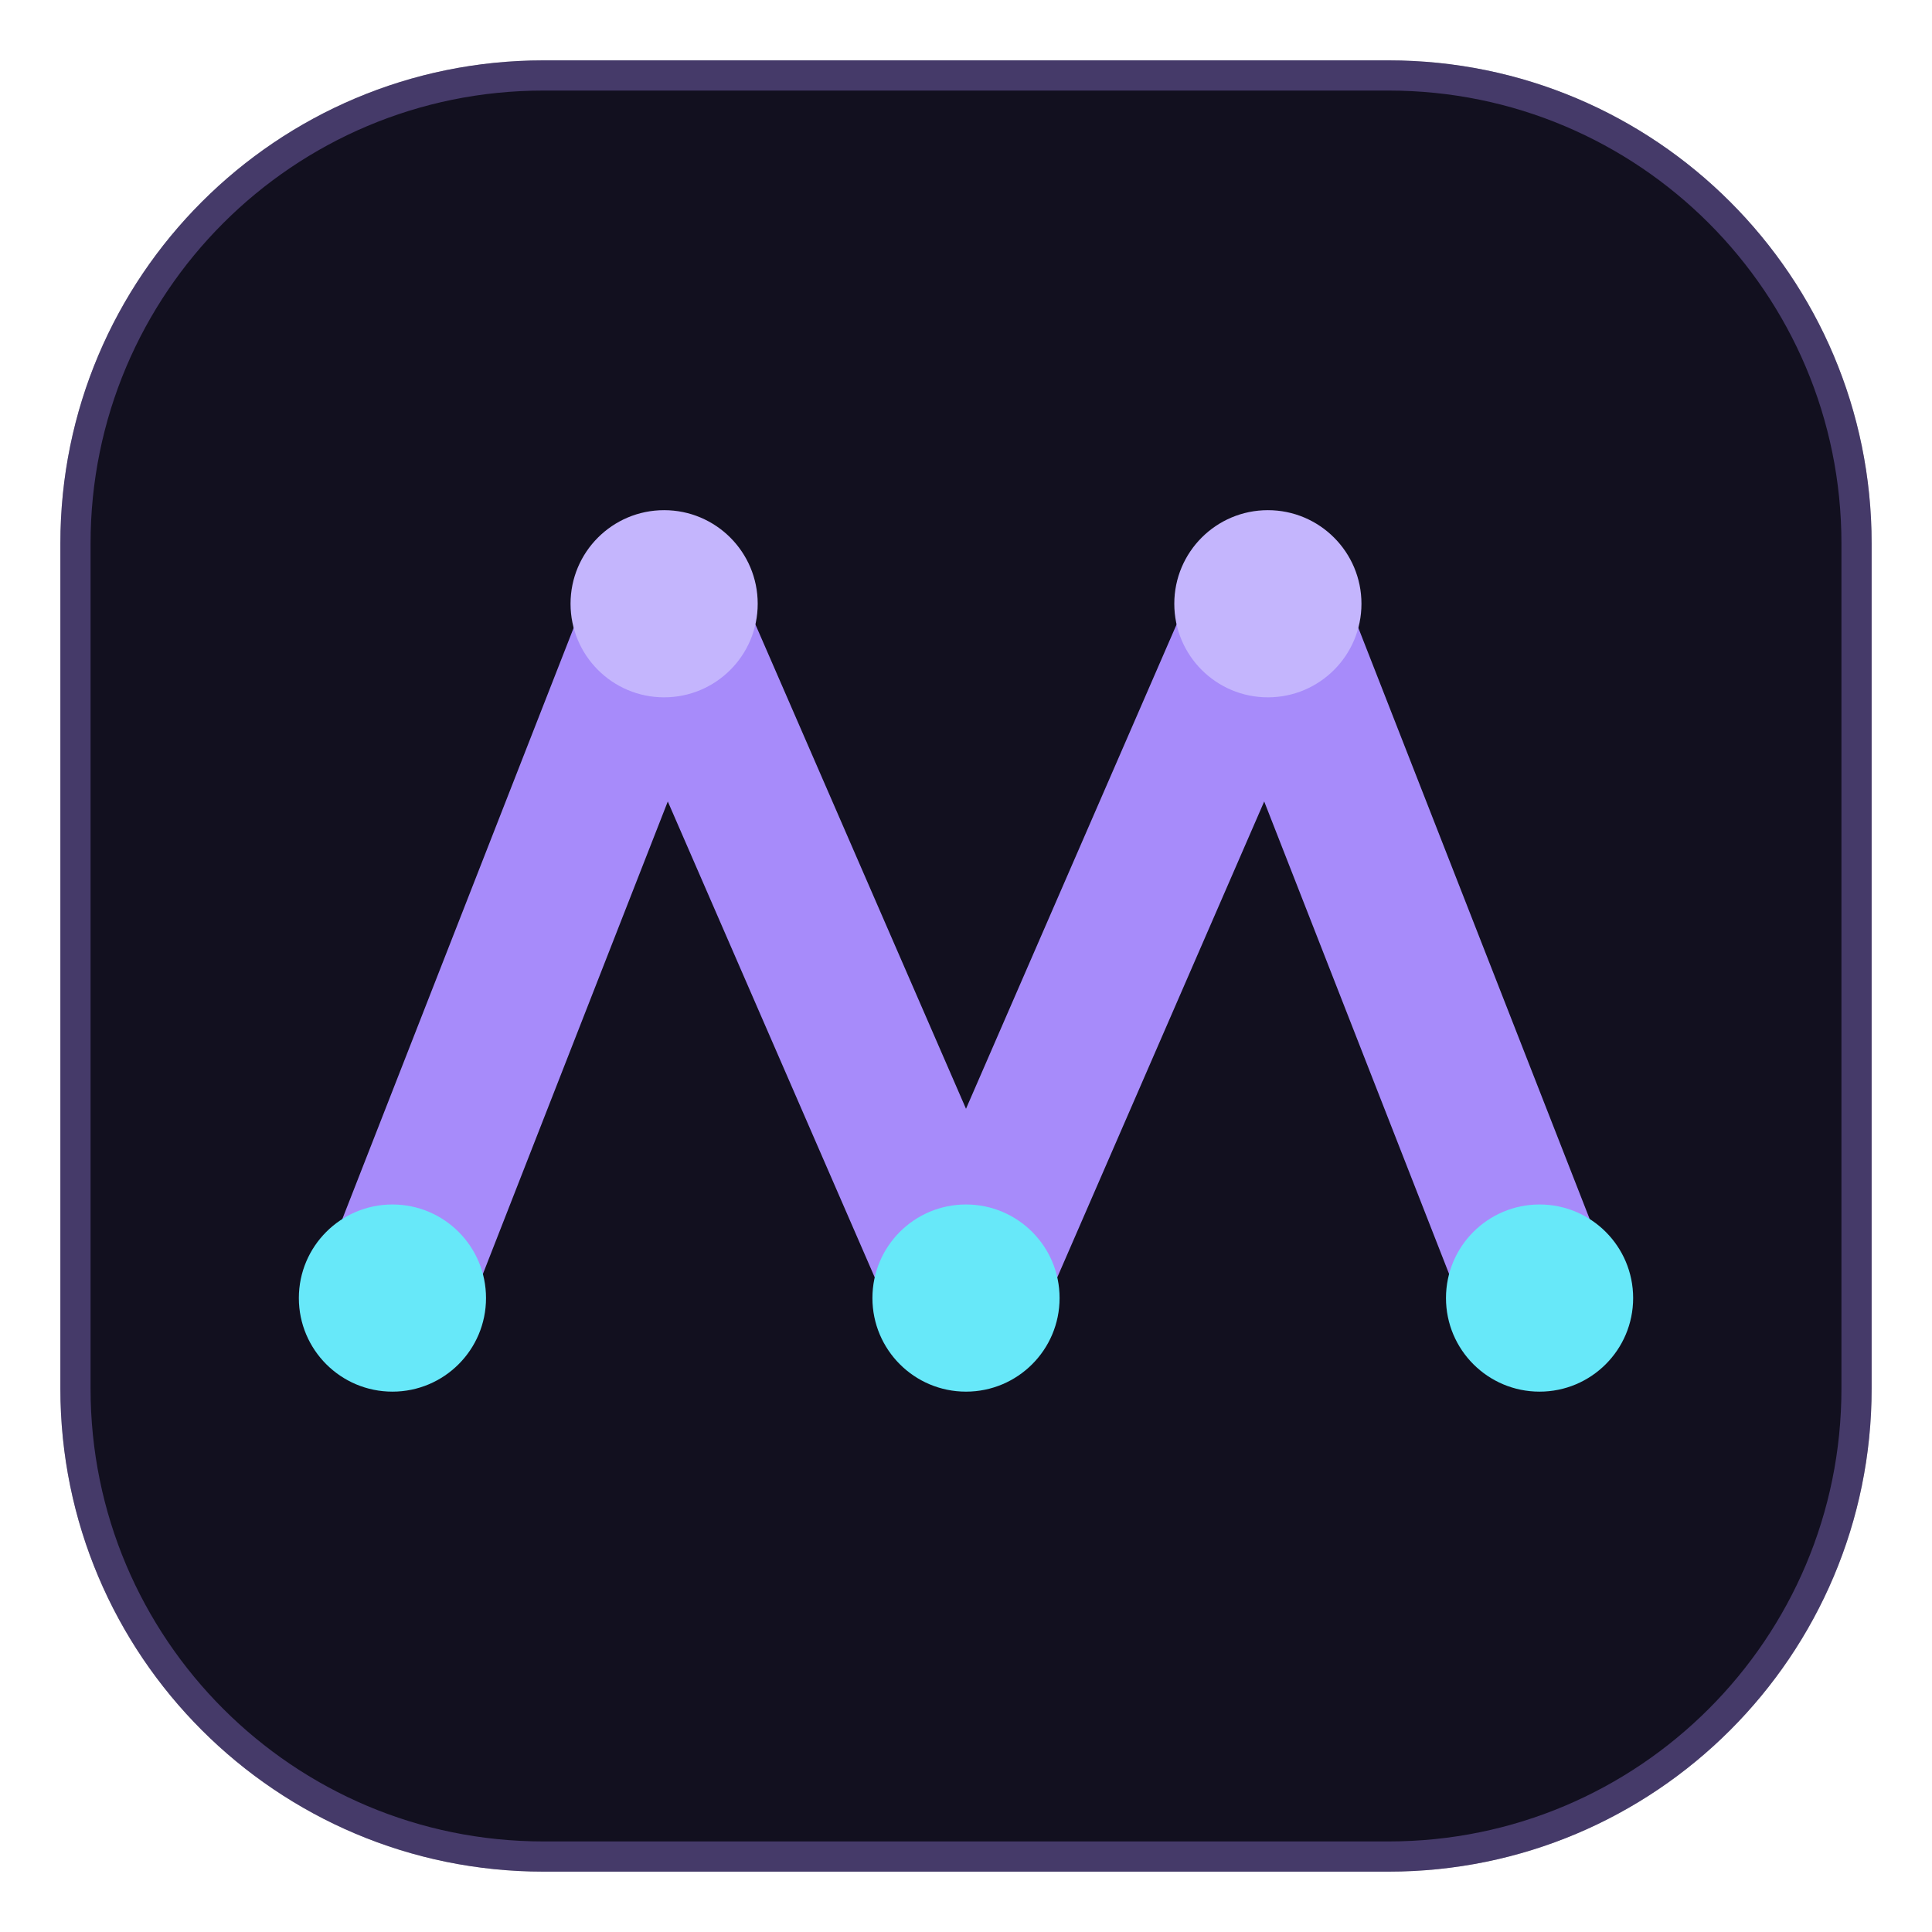
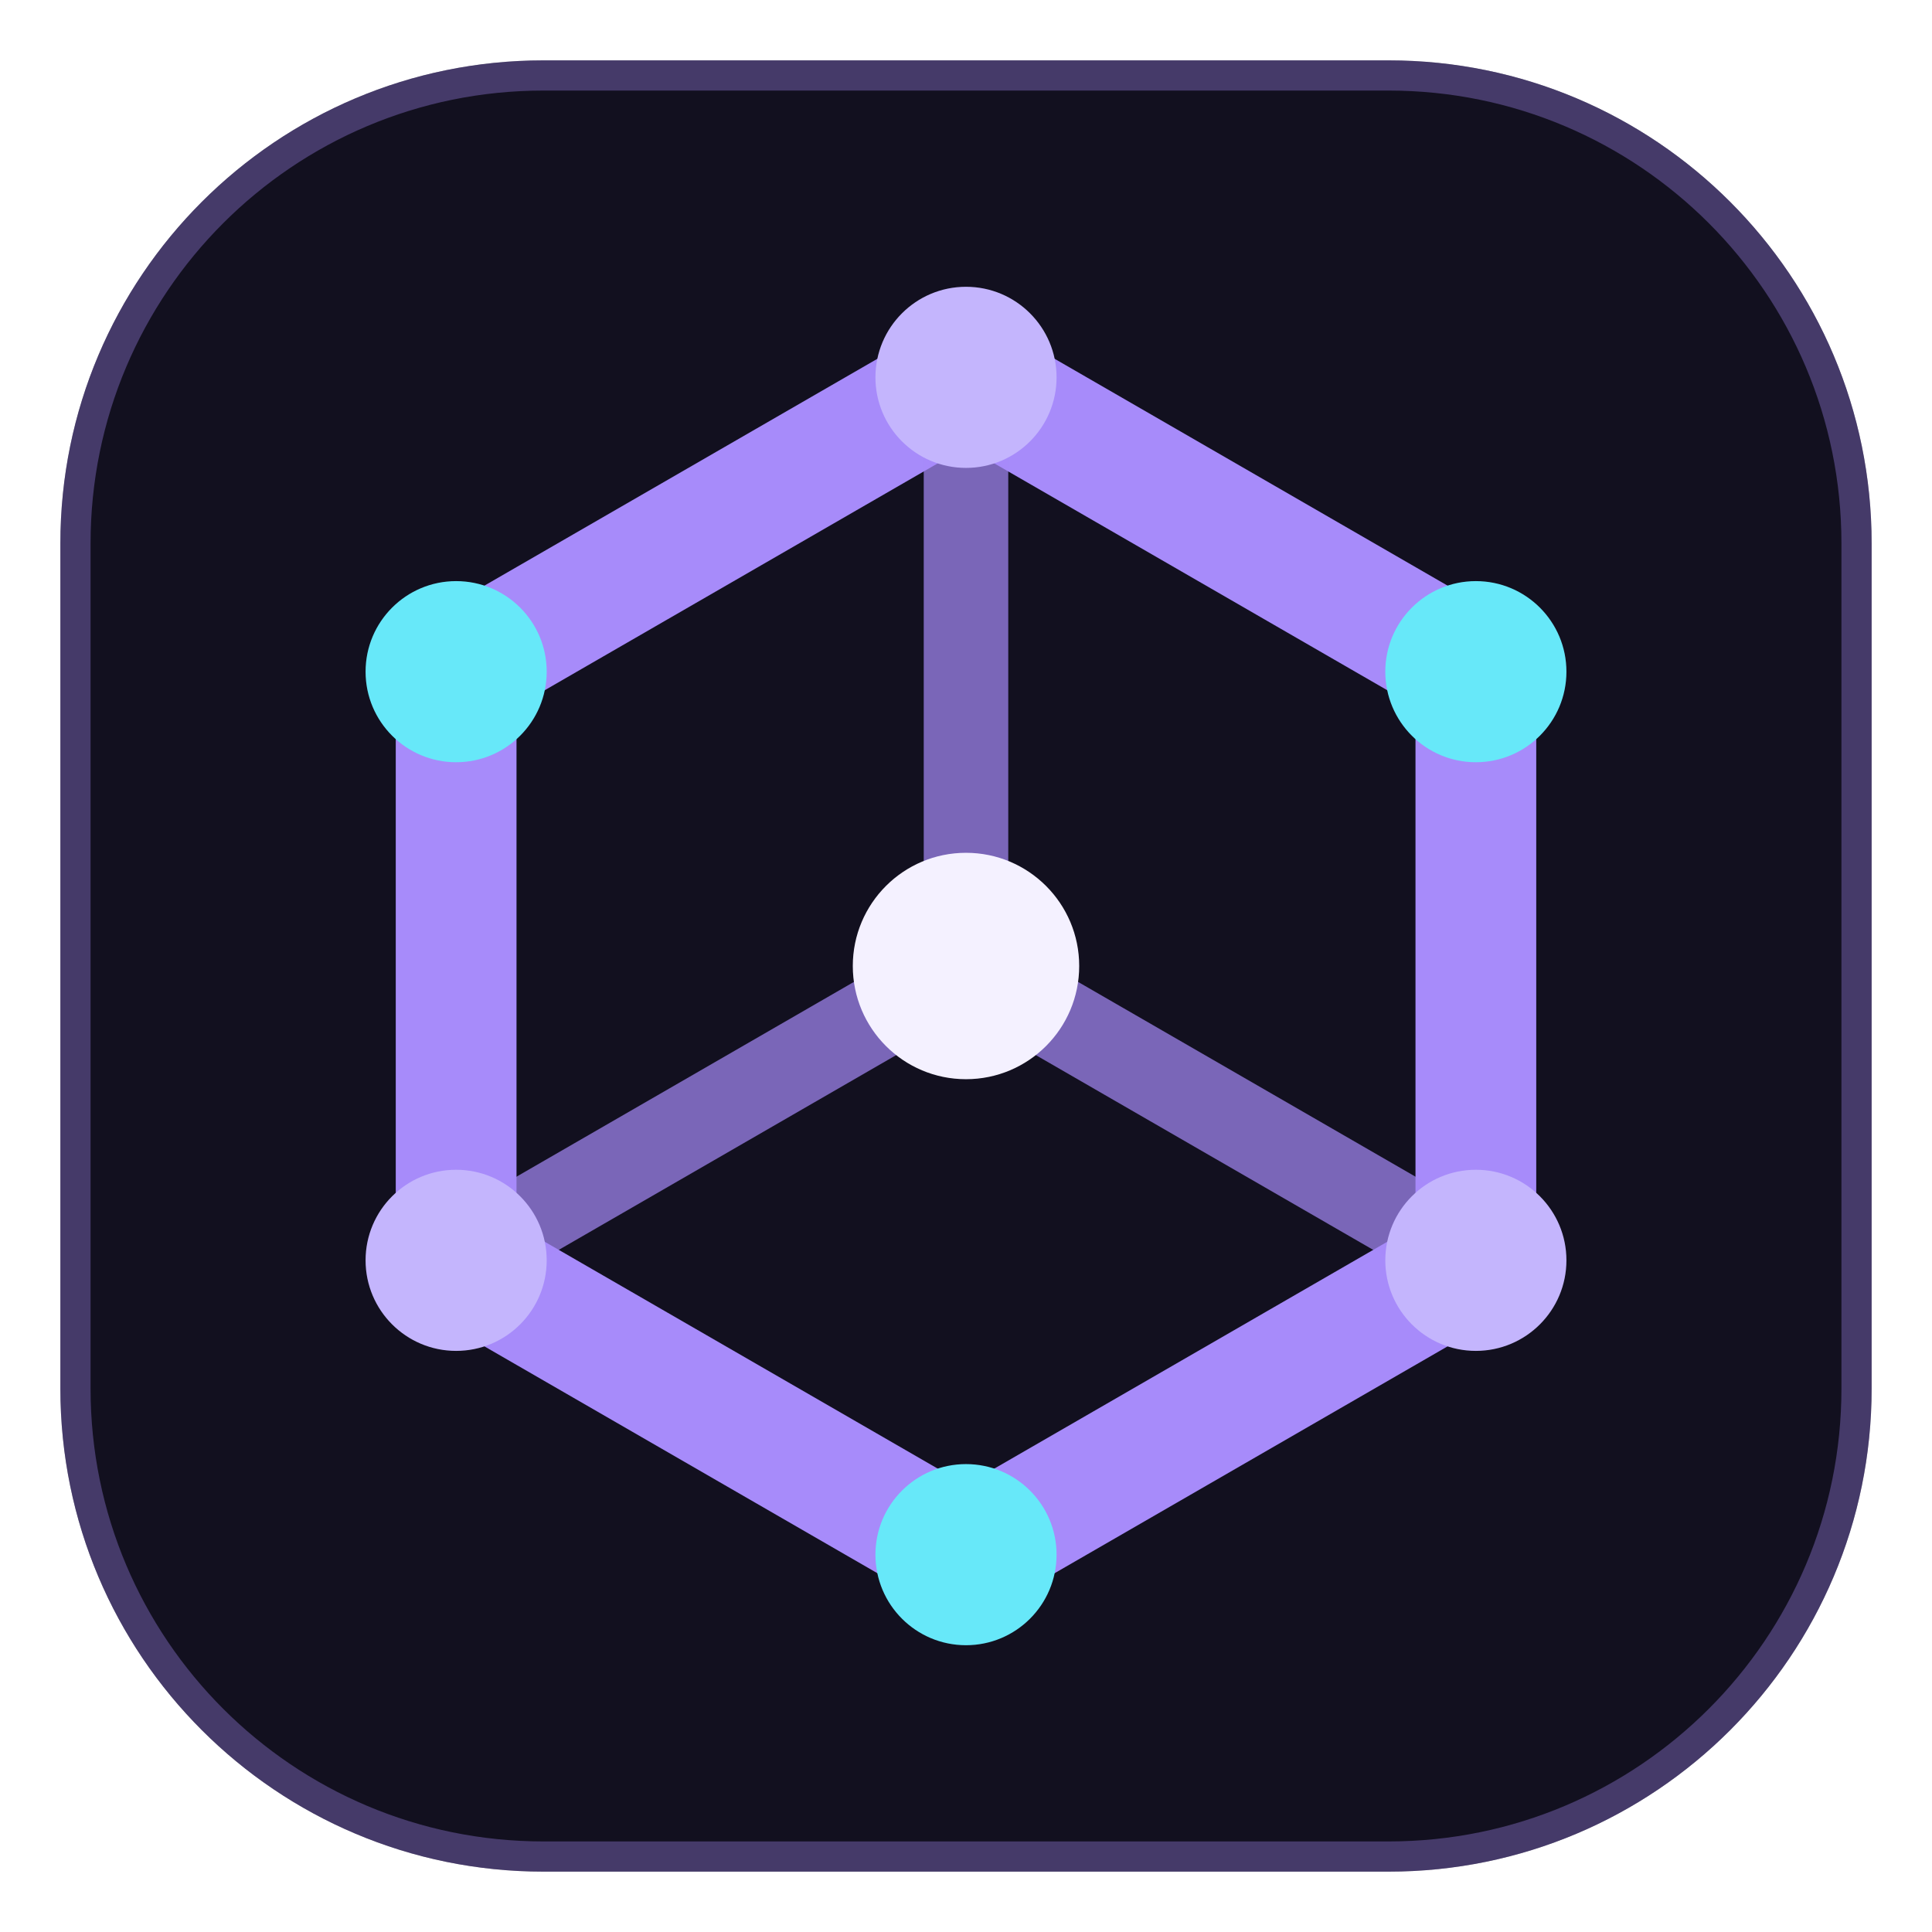
<svg xmlns="http://www.w3.org/2000/svg" viewBox="0 0 64 64" role="img" aria-labelledby="title desc">
  <rect x="2" y="2" width="60" height="60" rx="16" fill="#12101f" />
  <rect x="2.5" y="2.5" width="59" height="59" rx="15.5" fill="none" stroke="#a78bfa" stroke-opacity=".34" />
-   <path d="M13 43 22 20l10 23 10-23 9 23" fill="none" stroke="#a78bfa" stroke-linecap="round" stroke-linejoin="round" stroke-width="5" />
-   <circle cx="13" cy="43" r="3.1" fill="#67e8f9" />
-   <circle cx="22" cy="20" r="3.1" fill="#c4b5fd" />
-   <circle cx="32" cy="43" r="3.1" fill="#67e8f9" />
-   <circle cx="42" cy="20" r="3.1" fill="#c4b5fd" />
-   <circle cx="51" cy="43" r="3.1" fill="#67e8f9" />
+   <path d="M32.0 12.5 48.89 22.25 48.89 41.75 32.0 51.5 15.11 41.75 15.11 22.25Z" fill="none" stroke="#a78bfa" stroke-linejoin="round" stroke-width="4" />
+   <path d="M32 32L32.0 12.5M32 32L48.89 41.75M32 32L15.11 41.75" fill="none" stroke="#a78bfa" stroke-opacity=".7" stroke-linecap="round" stroke-width="2.8" />
+   <circle cx="32.0" cy="12.5" r="3" fill="#c4b5fd" />
+   <circle cx="48.89" cy="22.25" r="3" fill="#67e8f9" />
+   <circle cx="48.89" cy="41.75" r="3" fill="#c4b5fd" />
+   <circle cx="32.0" cy="51.5" r="3" fill="#67e8f9" />
+   <circle cx="15.11" cy="41.75" r="3" fill="#c4b5fd" />
+   <circle cx="15.11" cy="22.25" r="3" fill="#67e8f9" />
+   <circle cx="32" cy="32" r="3.75" fill="#f4f1ff" />
</svg>
